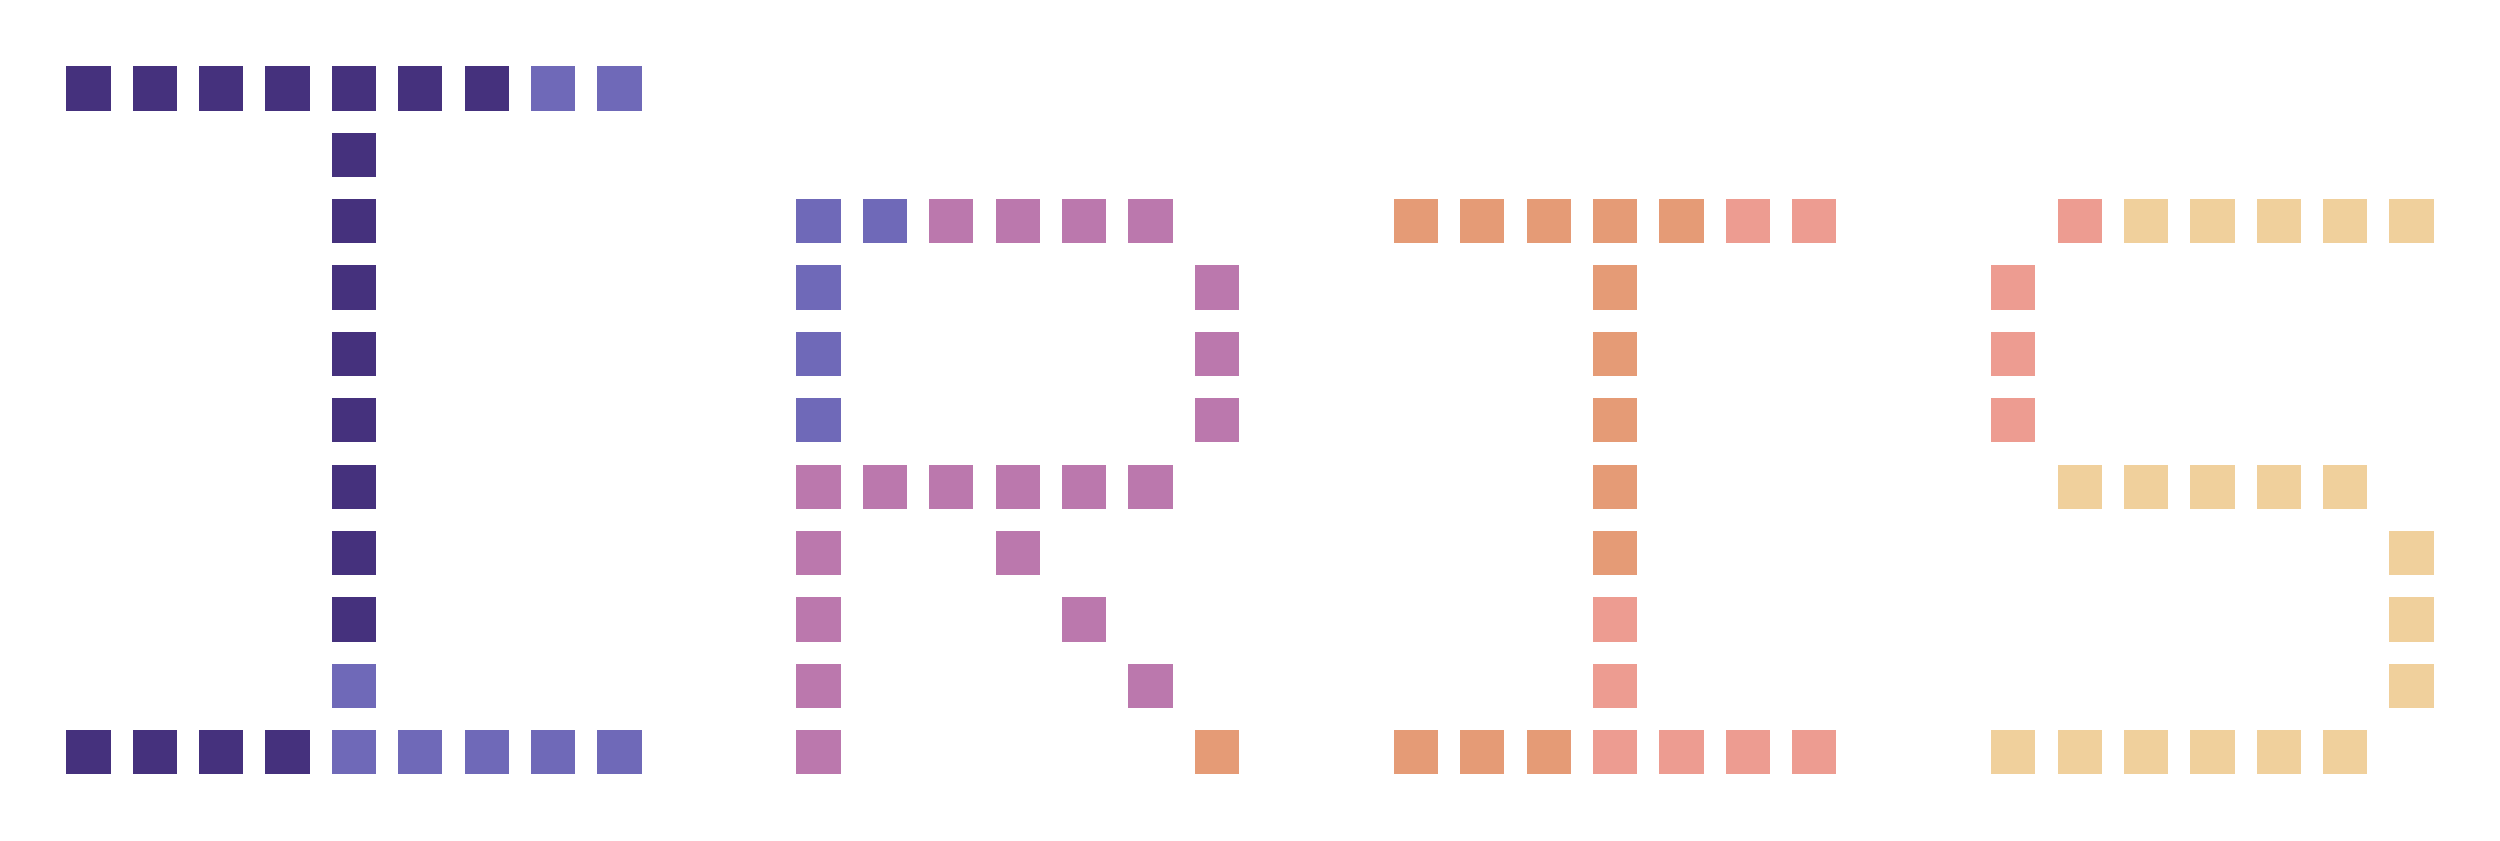
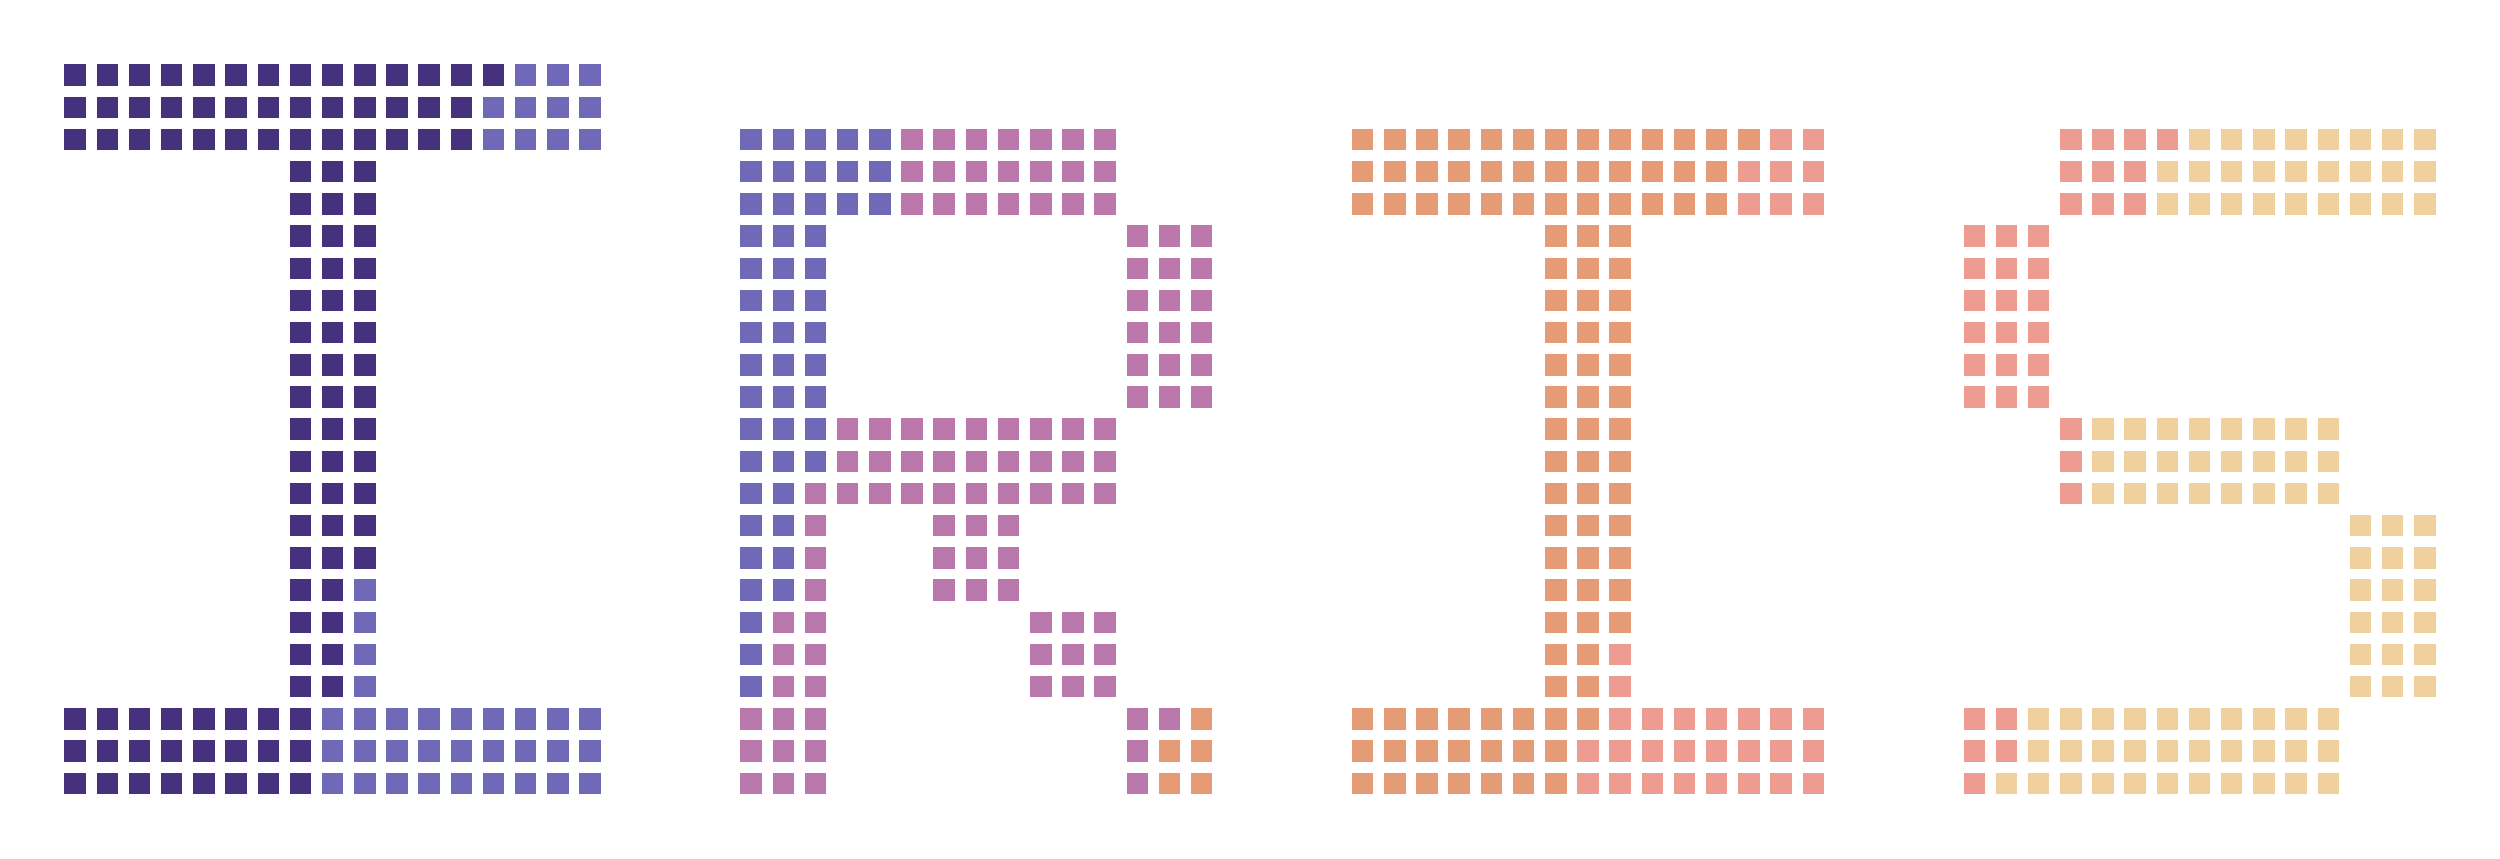
- <svg xmlns="http://www.w3.org/2000/svg" width="339" height="114" viewBox="-9 -9 339 114" role="img" aria-label="IRIS 彩色像素字标" shape-rendering="crispEdges">
-   <rect x="0" y="0" width="6" height="6" fill="#45317D" />
-   <rect x="9" y="0" width="6" height="6" fill="#45317D" />
-   <rect x="18" y="0" width="6" height="6" fill="#45317D" />
-   <rect x="27" y="0" width="6" height="6" fill="#45317D" />
-   <rect x="36" y="0" width="6" height="6" fill="#45317D" />
-   <rect x="45" y="0" width="6" height="6" fill="#45317D" />
-   <rect x="54" y="0" width="6" height="6" fill="#45317D" />
-   <rect x="63" y="0" width="6" height="6" fill="#6F69B8" />
-   <rect x="72" y="0" width="6" height="6" fill="#6F69B8" />
-   <rect x="36" y="9" width="6" height="6" fill="#45317D" />
-   <rect x="36" y="18" width="6" height="6" fill="#45317D" />
-   <rect x="36" y="27" width="6" height="6" fill="#45317D" />
-   <rect x="36" y="36" width="6" height="6" fill="#45317D" />
-   <rect x="36" y="45" width="6" height="6" fill="#45317D" />
-   <rect x="36" y="54" width="6" height="6" fill="#45317D" />
-   <rect x="36" y="63" width="6" height="6" fill="#45317D" />
-   <rect x="36" y="72" width="6" height="6" fill="#45317D" />
-   <rect x="36" y="81" width="6" height="6" fill="#6F69B8" />
-   <rect x="0" y="90" width="6" height="6" fill="#45317D" />
-   <rect x="9" y="90" width="6" height="6" fill="#45317D" />
-   <rect x="18" y="90" width="6" height="6" fill="#45317D" />
-   <rect x="27" y="90" width="6" height="6" fill="#45317D" />
-   <rect x="36" y="90" width="6" height="6" fill="#6F69B8" />
-   <rect x="45" y="90" width="6" height="6" fill="#6F69B8" />
-   <rect x="54" y="90" width="6" height="6" fill="#6F69B8" />
-   <rect x="63" y="90" width="6" height="6" fill="#6F69B8" />
-   <rect x="72" y="90" width="6" height="6" fill="#6F69B8" />
-   <rect x="99" y="18" width="6" height="6" fill="#6F69B8" />
-   <rect x="108" y="18" width="6" height="6" fill="#6F69B8" />
-   <rect x="117" y="18" width="6" height="6" fill="#BB78AD" />
-   <rect x="126" y="18" width="6" height="6" fill="#BB78AD" />
-   <rect x="135" y="18" width="6" height="6" fill="#BB78AD" />
-   <rect x="144" y="18" width="6" height="6" fill="#BB78AD" />
-   <rect x="99" y="27" width="6" height="6" fill="#6F69B8" />
-   <rect x="153" y="27" width="6" height="6" fill="#BB78AD" />
-   <rect x="99" y="36" width="6" height="6" fill="#6F69B8" />
-   <rect x="153" y="36" width="6" height="6" fill="#BB78AD" />
-   <rect x="99" y="45" width="6" height="6" fill="#6F69B8" />
-   <rect x="153" y="45" width="6" height="6" fill="#BB78AD" />
-   <rect x="99" y="54" width="6" height="6" fill="#BB78AD" />
-   <rect x="108" y="54" width="6" height="6" fill="#BB78AD" />
-   <rect x="117" y="54" width="6" height="6" fill="#BB78AD" />
-   <rect x="126" y="54" width="6" height="6" fill="#BB78AD" />
-   <rect x="135" y="54" width="6" height="6" fill="#BB78AD" />
-   <rect x="144" y="54" width="6" height="6" fill="#BB78AD" />
-   <rect x="99" y="63" width="6" height="6" fill="#BB78AD" />
-   <rect x="126" y="63" width="6" height="6" fill="#BB78AD" />
-   <rect x="99" y="72" width="6" height="6" fill="#BB78AD" />
-   <rect x="135" y="72" width="6" height="6" fill="#BB78AD" />
-   <rect x="99" y="81" width="6" height="6" fill="#BB78AD" />
-   <rect x="144" y="81" width="6" height="6" fill="#BB78AD" />
-   <rect x="99" y="90" width="6" height="6" fill="#BB78AD" />
-   <rect x="153" y="90" width="6" height="6" fill="#E59B76" />
-   <rect x="180" y="18" width="6" height="6" fill="#E59B76" />
-   <rect x="189" y="18" width="6" height="6" fill="#E59B76" />
-   <rect x="198" y="18" width="6" height="6" fill="#E59B76" />
-   <rect x="207" y="18" width="6" height="6" fill="#E59B76" />
-   <rect x="216" y="18" width="6" height="6" fill="#E59B76" />
-   <rect x="225" y="18" width="6" height="6" fill="#ED9C91" />
-   <rect x="234" y="18" width="6" height="6" fill="#ED9C91" />
-   <rect x="207" y="27" width="6" height="6" fill="#E59B76" />
-   <rect x="207" y="36" width="6" height="6" fill="#E59B76" />
-   <rect x="207" y="45" width="6" height="6" fill="#E59B76" />
-   <rect x="207" y="54" width="6" height="6" fill="#E59B76" />
-   <rect x="207" y="63" width="6" height="6" fill="#E59B76" />
-   <rect x="207" y="72" width="6" height="6" fill="#ED9C91" />
-   <rect x="207" y="81" width="6" height="6" fill="#ED9C91" />
-   <rect x="180" y="90" width="6" height="6" fill="#E59B76" />
-   <rect x="189" y="90" width="6" height="6" fill="#E59B76" />
-   <rect x="198" y="90" width="6" height="6" fill="#E59B76" />
-   <rect x="207" y="90" width="6" height="6" fill="#ED9C91" />
-   <rect x="216" y="90" width="6" height="6" fill="#ED9C91" />
-   <rect x="225" y="90" width="6" height="6" fill="#ED9C91" />
-   <rect x="234" y="90" width="6" height="6" fill="#ED9C91" />
-   <rect x="270" y="18" width="6" height="6" fill="#ED9C91" />
-   <rect x="279" y="18" width="6" height="6" fill="#F0D09C" />
-   <rect x="288" y="18" width="6" height="6" fill="#F0D09C" />
-   <rect x="297" y="18" width="6" height="6" fill="#F0D09C" />
-   <rect x="306" y="18" width="6" height="6" fill="#F0D09C" />
-   <rect x="315" y="18" width="6" height="6" fill="#F0D09C" />
-   <rect x="261" y="27" width="6" height="6" fill="#ED9C91" />
-   <rect x="261" y="36" width="6" height="6" fill="#ED9C91" />
-   <rect x="261" y="45" width="6" height="6" fill="#ED9C91" />
-   <rect x="270" y="54" width="6" height="6" fill="#F0D09C" />
-   <rect x="279" y="54" width="6" height="6" fill="#F0D09C" />
-   <rect x="288" y="54" width="6" height="6" fill="#F0D09C" />
-   <rect x="297" y="54" width="6" height="6" fill="#F0D09C" />
-   <rect x="306" y="54" width="6" height="6" fill="#F0D09C" />
-   <rect x="315" y="63" width="6" height="6" fill="#F0D09C" />
-   <rect x="315" y="72" width="6" height="6" fill="#F0D09C" />
-   <rect x="315" y="81" width="6" height="6" fill="#F0D09C" />
-   <rect x="261" y="90" width="6" height="6" fill="#F0D09C" />
-   <rect x="270" y="90" width="6" height="6" fill="#F0D09C" />
-   <rect x="279" y="90" width="6" height="6" fill="#F0D09C" />
-   <rect x="288" y="90" width="6" height="6" fill="#F0D09C" />
-   <rect x="297" y="90" width="6" height="6" fill="#F0D09C" />
-   <rect x="306" y="90" width="6" height="6" fill="#F0D09C" />
+ <svg xmlns="http://www.w3.org/2000/svg" width="466" height="160" viewBox="-12 -12 466 160" role="img" aria-label="IRIS 彩色像素字标" shape-rendering="crispEdges">
+   <rect x="0" y="0" width="4" height="4" fill="#45317D" />
+   <rect x="6" y="0" width="4" height="4" fill="#45317D" />
+   <rect x="12" y="0" width="4" height="4" fill="#45317D" />
+   <rect x="18" y="0" width="4" height="4" fill="#45317D" />
+   <rect x="24" y="0" width="4" height="4" fill="#45317D" />
+   <rect x="30" y="0" width="4" height="4" fill="#45317D" />
+   <rect x="36" y="0" width="4" height="4" fill="#45317D" />
+   <rect x="42" y="0" width="4" height="4" fill="#45317D" />
+   <rect x="48" y="0" width="4" height="4" fill="#45317D" />
+   <rect x="54" y="0" width="4" height="4" fill="#45317D" />
+   <rect x="60" y="0" width="4" height="4" fill="#45317D" />
+   <rect x="66" y="0" width="4" height="4" fill="#45317D" />
+   <rect x="72" y="0" width="4" height="4" fill="#45317D" />
+   <rect x="78" y="0" width="4" height="4" fill="#45317D" />
+   <rect x="84" y="0" width="4" height="4" fill="#6F69B8" />
+   <rect x="90" y="0" width="4" height="4" fill="#6F69B8" />
+   <rect x="96" y="0" width="4" height="4" fill="#6F69B8" />
+   <rect x="0" y="6" width="4" height="4" fill="#45317D" />
+   <rect x="6" y="6" width="4" height="4" fill="#45317D" />
+   <rect x="12" y="6" width="4" height="4" fill="#45317D" />
+   <rect x="18" y="6" width="4" height="4" fill="#45317D" />
+   <rect x="24" y="6" width="4" height="4" fill="#45317D" />
+   <rect x="30" y="6" width="4" height="4" fill="#45317D" />
+   <rect x="36" y="6" width="4" height="4" fill="#45317D" />
+   <rect x="42" y="6" width="4" height="4" fill="#45317D" />
+   <rect x="48" y="6" width="4" height="4" fill="#45317D" />
+   <rect x="54" y="6" width="4" height="4" fill="#45317D" />
+   <rect x="60" y="6" width="4" height="4" fill="#45317D" />
+   <rect x="66" y="6" width="4" height="4" fill="#45317D" />
+   <rect x="72" y="6" width="4" height="4" fill="#45317D" />
+   <rect x="78" y="6" width="4" height="4" fill="#6F69B8" />
+   <rect x="84" y="6" width="4" height="4" fill="#6F69B8" />
+   <rect x="90" y="6" width="4" height="4" fill="#6F69B8" />
+   <rect x="96" y="6" width="4" height="4" fill="#6F69B8" />
+   <rect x="0" y="12" width="4" height="4" fill="#45317D" />
+   <rect x="6" y="12" width="4" height="4" fill="#45317D" />
+   <rect x="12" y="12" width="4" height="4" fill="#45317D" />
+   <rect x="18" y="12" width="4" height="4" fill="#45317D" />
+   <rect x="24" y="12" width="4" height="4" fill="#45317D" />
+   <rect x="30" y="12" width="4" height="4" fill="#45317D" />
+   <rect x="36" y="12" width="4" height="4" fill="#45317D" />
+   <rect x="42" y="12" width="4" height="4" fill="#45317D" />
+   <rect x="48" y="12" width="4" height="4" fill="#45317D" />
+   <rect x="54" y="12" width="4" height="4" fill="#45317D" />
+   <rect x="60" y="12" width="4" height="4" fill="#45317D" />
+   <rect x="66" y="12" width="4" height="4" fill="#45317D" />
+   <rect x="72" y="12" width="4" height="4" fill="#45317D" />
+   <rect x="78" y="12" width="4" height="4" fill="#6F69B8" />
+   <rect x="84" y="12" width="4" height="4" fill="#6F69B8" />
+   <rect x="90" y="12" width="4" height="4" fill="#6F69B8" />
+   <rect x="96" y="12" width="4" height="4" fill="#6F69B8" />
+   <rect x="42" y="18" width="4" height="4" fill="#45317D" />
+   <rect x="48" y="18" width="4" height="4" fill="#45317D" />
+   <rect x="54" y="18" width="4" height="4" fill="#45317D" />
+   <rect x="42" y="24" width="4" height="4" fill="#45317D" />
+   <rect x="48" y="24" width="4" height="4" fill="#45317D" />
+   <rect x="54" y="24" width="4" height="4" fill="#45317D" />
+   <rect x="42" y="30" width="4" height="4" fill="#45317D" />
+   <rect x="48" y="30" width="4" height="4" fill="#45317D" />
+   <rect x="54" y="30" width="4" height="4" fill="#45317D" />
+   <rect x="42" y="36" width="4" height="4" fill="#45317D" />
+   <rect x="48" y="36" width="4" height="4" fill="#45317D" />
+   <rect x="54" y="36" width="4" height="4" fill="#45317D" />
+   <rect x="42" y="42" width="4" height="4" fill="#45317D" />
+   <rect x="48" y="42" width="4" height="4" fill="#45317D" />
+   <rect x="54" y="42" width="4" height="4" fill="#45317D" />
+   <rect x="42" y="48" width="4" height="4" fill="#45317D" />
+   <rect x="48" y="48" width="4" height="4" fill="#45317D" />
+   <rect x="54" y="48" width="4" height="4" fill="#45317D" />
+   <rect x="42" y="54" width="4" height="4" fill="#45317D" />
+   <rect x="48" y="54" width="4" height="4" fill="#45317D" />
+   <rect x="54" y="54" width="4" height="4" fill="#45317D" />
+   <rect x="42" y="60" width="4" height="4" fill="#45317D" />
+   <rect x="48" y="60" width="4" height="4" fill="#45317D" />
+   <rect x="54" y="60" width="4" height="4" fill="#45317D" />
+   <rect x="42" y="66" width="4" height="4" fill="#45317D" />
+   <rect x="48" y="66" width="4" height="4" fill="#45317D" />
+   <rect x="54" y="66" width="4" height="4" fill="#45317D" />
+   <rect x="42" y="72" width="4" height="4" fill="#45317D" />
+   <rect x="48" y="72" width="4" height="4" fill="#45317D" />
+   <rect x="54" y="72" width="4" height="4" fill="#45317D" />
+   <rect x="42" y="78" width="4" height="4" fill="#45317D" />
+   <rect x="48" y="78" width="4" height="4" fill="#45317D" />
+   <rect x="54" y="78" width="4" height="4" fill="#45317D" />
+   <rect x="42" y="84" width="4" height="4" fill="#45317D" />
+   <rect x="48" y="84" width="4" height="4" fill="#45317D" />
+   <rect x="54" y="84" width="4" height="4" fill="#45317D" />
+   <rect x="42" y="90" width="4" height="4" fill="#45317D" />
+   <rect x="48" y="90" width="4" height="4" fill="#45317D" />
+   <rect x="54" y="90" width="4" height="4" fill="#45317D" />
+   <rect x="42" y="96" width="4" height="4" fill="#45317D" />
+   <rect x="48" y="96" width="4" height="4" fill="#45317D" />
+   <rect x="54" y="96" width="4" height="4" fill="#6F69B8" />
+   <rect x="42" y="102" width="4" height="4" fill="#45317D" />
+   <rect x="48" y="102" width="4" height="4" fill="#45317D" />
+   <rect x="54" y="102" width="4" height="4" fill="#6F69B8" />
+   <rect x="42" y="108" width="4" height="4" fill="#45317D" />
+   <rect x="48" y="108" width="4" height="4" fill="#45317D" />
+   <rect x="54" y="108" width="4" height="4" fill="#6F69B8" />
+   <rect x="42" y="114" width="4" height="4" fill="#45317D" />
+   <rect x="48" y="114" width="4" height="4" fill="#45317D" />
+   <rect x="54" y="114" width="4" height="4" fill="#6F69B8" />
+   <rect x="0" y="120" width="4" height="4" fill="#45317D" />
+   <rect x="6" y="120" width="4" height="4" fill="#45317D" />
+   <rect x="12" y="120" width="4" height="4" fill="#45317D" />
+   <rect x="18" y="120" width="4" height="4" fill="#45317D" />
+   <rect x="24" y="120" width="4" height="4" fill="#45317D" />
+   <rect x="30" y="120" width="4" height="4" fill="#45317D" />
+   <rect x="36" y="120" width="4" height="4" fill="#45317D" />
+   <rect x="42" y="120" width="4" height="4" fill="#45317D" />
+   <rect x="48" y="120" width="4" height="4" fill="#6F69B8" />
+   <rect x="54" y="120" width="4" height="4" fill="#6F69B8" />
+   <rect x="60" y="120" width="4" height="4" fill="#6F69B8" />
+   <rect x="66" y="120" width="4" height="4" fill="#6F69B8" />
+   <rect x="72" y="120" width="4" height="4" fill="#6F69B8" />
+   <rect x="78" y="120" width="4" height="4" fill="#6F69B8" />
+   <rect x="84" y="120" width="4" height="4" fill="#6F69B8" />
+   <rect x="90" y="120" width="4" height="4" fill="#6F69B8" />
+   <rect x="96" y="120" width="4" height="4" fill="#6F69B8" />
+   <rect x="0" y="126" width="4" height="4" fill="#45317D" />
+   <rect x="6" y="126" width="4" height="4" fill="#45317D" />
+   <rect x="12" y="126" width="4" height="4" fill="#45317D" />
+   <rect x="18" y="126" width="4" height="4" fill="#45317D" />
+   <rect x="24" y="126" width="4" height="4" fill="#45317D" />
+   <rect x="30" y="126" width="4" height="4" fill="#45317D" />
+   <rect x="36" y="126" width="4" height="4" fill="#45317D" />
+   <rect x="42" y="126" width="4" height="4" fill="#45317D" />
+   <rect x="48" y="126" width="4" height="4" fill="#6F69B8" />
+   <rect x="54" y="126" width="4" height="4" fill="#6F69B8" />
+   <rect x="60" y="126" width="4" height="4" fill="#6F69B8" />
+   <rect x="66" y="126" width="4" height="4" fill="#6F69B8" />
+   <rect x="72" y="126" width="4" height="4" fill="#6F69B8" />
+   <rect x="78" y="126" width="4" height="4" fill="#6F69B8" />
+   <rect x="84" y="126" width="4" height="4" fill="#6F69B8" />
+   <rect x="90" y="126" width="4" height="4" fill="#6F69B8" />
+   <rect x="96" y="126" width="4" height="4" fill="#6F69B8" />
+   <rect x="0" y="132" width="4" height="4" fill="#45317D" />
+   <rect x="6" y="132" width="4" height="4" fill="#45317D" />
+   <rect x="12" y="132" width="4" height="4" fill="#45317D" />
+   <rect x="18" y="132" width="4" height="4" fill="#45317D" />
+   <rect x="24" y="132" width="4" height="4" fill="#45317D" />
+   <rect x="30" y="132" width="4" height="4" fill="#45317D" />
+   <rect x="36" y="132" width="4" height="4" fill="#45317D" />
+   <rect x="42" y="132" width="4" height="4" fill="#45317D" />
+   <rect x="48" y="132" width="4" height="4" fill="#6F69B8" />
+   <rect x="54" y="132" width="4" height="4" fill="#6F69B8" />
+   <rect x="60" y="132" width="4" height="4" fill="#6F69B8" />
+   <rect x="66" y="132" width="4" height="4" fill="#6F69B8" />
+   <rect x="72" y="132" width="4" height="4" fill="#6F69B8" />
+   <rect x="78" y="132" width="4" height="4" fill="#6F69B8" />
+   <rect x="84" y="132" width="4" height="4" fill="#6F69B8" />
+   <rect x="90" y="132" width="4" height="4" fill="#6F69B8" />
+   <rect x="96" y="132" width="4" height="4" fill="#6F69B8" />
+   <rect x="126" y="12" width="4" height="4" fill="#6F69B8" />
+   <rect x="132" y="12" width="4" height="4" fill="#6F69B8" />
+   <rect x="138" y="12" width="4" height="4" fill="#6F69B8" />
+   <rect x="144" y="12" width="4" height="4" fill="#6F69B8" />
+   <rect x="150" y="12" width="4" height="4" fill="#6F69B8" />
+   <rect x="156" y="12" width="4" height="4" fill="#BB78AD" />
+   <rect x="162" y="12" width="4" height="4" fill="#BB78AD" />
+   <rect x="168" y="12" width="4" height="4" fill="#BB78AD" />
+   <rect x="174" y="12" width="4" height="4" fill="#BB78AD" />
+   <rect x="180" y="12" width="4" height="4" fill="#BB78AD" />
+   <rect x="186" y="12" width="4" height="4" fill="#BB78AD" />
+   <rect x="192" y="12" width="4" height="4" fill="#BB78AD" />
+   <rect x="126" y="18" width="4" height="4" fill="#6F69B8" />
+   <rect x="132" y="18" width="4" height="4" fill="#6F69B8" />
+   <rect x="138" y="18" width="4" height="4" fill="#6F69B8" />
+   <rect x="144" y="18" width="4" height="4" fill="#6F69B8" />
+   <rect x="150" y="18" width="4" height="4" fill="#6F69B8" />
+   <rect x="156" y="18" width="4" height="4" fill="#BB78AD" />
+   <rect x="162" y="18" width="4" height="4" fill="#BB78AD" />
+   <rect x="168" y="18" width="4" height="4" fill="#BB78AD" />
+   <rect x="174" y="18" width="4" height="4" fill="#BB78AD" />
+   <rect x="180" y="18" width="4" height="4" fill="#BB78AD" />
+   <rect x="186" y="18" width="4" height="4" fill="#BB78AD" />
+   <rect x="192" y="18" width="4" height="4" fill="#BB78AD" />
+   <rect x="126" y="24" width="4" height="4" fill="#6F69B8" />
+   <rect x="132" y="24" width="4" height="4" fill="#6F69B8" />
+   <rect x="138" y="24" width="4" height="4" fill="#6F69B8" />
+   <rect x="144" y="24" width="4" height="4" fill="#6F69B8" />
+   <rect x="150" y="24" width="4" height="4" fill="#6F69B8" />
+   <rect x="156" y="24" width="4" height="4" fill="#BB78AD" />
+   <rect x="162" y="24" width="4" height="4" fill="#BB78AD" />
+   <rect x="168" y="24" width="4" height="4" fill="#BB78AD" />
+   <rect x="174" y="24" width="4" height="4" fill="#BB78AD" />
+   <rect x="180" y="24" width="4" height="4" fill="#BB78AD" />
+   <rect x="186" y="24" width="4" height="4" fill="#BB78AD" />
+   <rect x="192" y="24" width="4" height="4" fill="#BB78AD" />
+   <rect x="126" y="30" width="4" height="4" fill="#6F69B8" />
+   <rect x="132" y="30" width="4" height="4" fill="#6F69B8" />
+   <rect x="138" y="30" width="4" height="4" fill="#6F69B8" />
+   <rect x="198" y="30" width="4" height="4" fill="#BB78AD" />
+   <rect x="204" y="30" width="4" height="4" fill="#BB78AD" />
+   <rect x="210" y="30" width="4" height="4" fill="#BB78AD" />
+   <rect x="126" y="36" width="4" height="4" fill="#6F69B8" />
+   <rect x="132" y="36" width="4" height="4" fill="#6F69B8" />
+   <rect x="138" y="36" width="4" height="4" fill="#6F69B8" />
+   <rect x="198" y="36" width="4" height="4" fill="#BB78AD" />
+   <rect x="204" y="36" width="4" height="4" fill="#BB78AD" />
+   <rect x="210" y="36" width="4" height="4" fill="#BB78AD" />
+   <rect x="126" y="42" width="4" height="4" fill="#6F69B8" />
+   <rect x="132" y="42" width="4" height="4" fill="#6F69B8" />
+   <rect x="138" y="42" width="4" height="4" fill="#6F69B8" />
+   <rect x="198" y="42" width="4" height="4" fill="#BB78AD" />
+   <rect x="204" y="42" width="4" height="4" fill="#BB78AD" />
+   <rect x="210" y="42" width="4" height="4" fill="#BB78AD" />
+   <rect x="126" y="48" width="4" height="4" fill="#6F69B8" />
+   <rect x="132" y="48" width="4" height="4" fill="#6F69B8" />
+   <rect x="138" y="48" width="4" height="4" fill="#6F69B8" />
+   <rect x="198" y="48" width="4" height="4" fill="#BB78AD" />
+   <rect x="204" y="48" width="4" height="4" fill="#BB78AD" />
+   <rect x="210" y="48" width="4" height="4" fill="#BB78AD" />
+   <rect x="126" y="54" width="4" height="4" fill="#6F69B8" />
+   <rect x="132" y="54" width="4" height="4" fill="#6F69B8" />
+   <rect x="138" y="54" width="4" height="4" fill="#6F69B8" />
+   <rect x="198" y="54" width="4" height="4" fill="#BB78AD" />
+   <rect x="204" y="54" width="4" height="4" fill="#BB78AD" />
+   <rect x="210" y="54" width="4" height="4" fill="#BB78AD" />
+   <rect x="126" y="60" width="4" height="4" fill="#6F69B8" />
+   <rect x="132" y="60" width="4" height="4" fill="#6F69B8" />
+   <rect x="138" y="60" width="4" height="4" fill="#6F69B8" />
+   <rect x="198" y="60" width="4" height="4" fill="#BB78AD" />
+   <rect x="204" y="60" width="4" height="4" fill="#BB78AD" />
+   <rect x="210" y="60" width="4" height="4" fill="#BB78AD" />
+   <rect x="126" y="66" width="4" height="4" fill="#6F69B8" />
+   <rect x="132" y="66" width="4" height="4" fill="#6F69B8" />
+   <rect x="138" y="66" width="4" height="4" fill="#6F69B8" />
+   <rect x="144" y="66" width="4" height="4" fill="#BB78AD" />
+   <rect x="150" y="66" width="4" height="4" fill="#BB78AD" />
+   <rect x="156" y="66" width="4" height="4" fill="#BB78AD" />
+   <rect x="162" y="66" width="4" height="4" fill="#BB78AD" />
+   <rect x="168" y="66" width="4" height="4" fill="#BB78AD" />
+   <rect x="174" y="66" width="4" height="4" fill="#BB78AD" />
+   <rect x="180" y="66" width="4" height="4" fill="#BB78AD" />
+   <rect x="186" y="66" width="4" height="4" fill="#BB78AD" />
+   <rect x="192" y="66" width="4" height="4" fill="#BB78AD" />
+   <rect x="126" y="72" width="4" height="4" fill="#6F69B8" />
+   <rect x="132" y="72" width="4" height="4" fill="#6F69B8" />
+   <rect x="138" y="72" width="4" height="4" fill="#6F69B8" />
+   <rect x="144" y="72" width="4" height="4" fill="#BB78AD" />
+   <rect x="150" y="72" width="4" height="4" fill="#BB78AD" />
+   <rect x="156" y="72" width="4" height="4" fill="#BB78AD" />
+   <rect x="162" y="72" width="4" height="4" fill="#BB78AD" />
+   <rect x="168" y="72" width="4" height="4" fill="#BB78AD" />
+   <rect x="174" y="72" width="4" height="4" fill="#BB78AD" />
+   <rect x="180" y="72" width="4" height="4" fill="#BB78AD" />
+   <rect x="186" y="72" width="4" height="4" fill="#BB78AD" />
+   <rect x="192" y="72" width="4" height="4" fill="#BB78AD" />
+   <rect x="126" y="78" width="4" height="4" fill="#6F69B8" />
+   <rect x="132" y="78" width="4" height="4" fill="#6F69B8" />
+   <rect x="138" y="78" width="4" height="4" fill="#BB78AD" />
+   <rect x="144" y="78" width="4" height="4" fill="#BB78AD" />
+   <rect x="150" y="78" width="4" height="4" fill="#BB78AD" />
+   <rect x="156" y="78" width="4" height="4" fill="#BB78AD" />
+   <rect x="162" y="78" width="4" height="4" fill="#BB78AD" />
+   <rect x="168" y="78" width="4" height="4" fill="#BB78AD" />
+   <rect x="174" y="78" width="4" height="4" fill="#BB78AD" />
+   <rect x="180" y="78" width="4" height="4" fill="#BB78AD" />
+   <rect x="186" y="78" width="4" height="4" fill="#BB78AD" />
+   <rect x="192" y="78" width="4" height="4" fill="#BB78AD" />
+   <rect x="126" y="84" width="4" height="4" fill="#6F69B8" />
+   <rect x="132" y="84" width="4" height="4" fill="#6F69B8" />
+   <rect x="138" y="84" width="4" height="4" fill="#BB78AD" />
+   <rect x="162" y="84" width="4" height="4" fill="#BB78AD" />
+   <rect x="168" y="84" width="4" height="4" fill="#BB78AD" />
+   <rect x="174" y="84" width="4" height="4" fill="#BB78AD" />
+   <rect x="126" y="90" width="4" height="4" fill="#6F69B8" />
+   <rect x="132" y="90" width="4" height="4" fill="#6F69B8" />
+   <rect x="138" y="90" width="4" height="4" fill="#BB78AD" />
+   <rect x="162" y="90" width="4" height="4" fill="#BB78AD" />
+   <rect x="168" y="90" width="4" height="4" fill="#BB78AD" />
+   <rect x="174" y="90" width="4" height="4" fill="#BB78AD" />
+   <rect x="126" y="96" width="4" height="4" fill="#6F69B8" />
+   <rect x="132" y="96" width="4" height="4" fill="#6F69B8" />
+   <rect x="138" y="96" width="4" height="4" fill="#BB78AD" />
+   <rect x="162" y="96" width="4" height="4" fill="#BB78AD" />
+   <rect x="168" y="96" width="4" height="4" fill="#BB78AD" />
+   <rect x="174" y="96" width="4" height="4" fill="#BB78AD" />
+   <rect x="126" y="102" width="4" height="4" fill="#6F69B8" />
+   <rect x="132" y="102" width="4" height="4" fill="#BB78AD" />
+   <rect x="138" y="102" width="4" height="4" fill="#BB78AD" />
+   <rect x="180" y="102" width="4" height="4" fill="#BB78AD" />
+   <rect x="186" y="102" width="4" height="4" fill="#BB78AD" />
+   <rect x="192" y="102" width="4" height="4" fill="#BB78AD" />
+   <rect x="126" y="108" width="4" height="4" fill="#6F69B8" />
+   <rect x="132" y="108" width="4" height="4" fill="#BB78AD" />
+   <rect x="138" y="108" width="4" height="4" fill="#BB78AD" />
+   <rect x="180" y="108" width="4" height="4" fill="#BB78AD" />
+   <rect x="186" y="108" width="4" height="4" fill="#BB78AD" />
+   <rect x="192" y="108" width="4" height="4" fill="#BB78AD" />
+   <rect x="126" y="114" width="4" height="4" fill="#6F69B8" />
+   <rect x="132" y="114" width="4" height="4" fill="#BB78AD" />
+   <rect x="138" y="114" width="4" height="4" fill="#BB78AD" />
+   <rect x="180" y="114" width="4" height="4" fill="#BB78AD" />
+   <rect x="186" y="114" width="4" height="4" fill="#BB78AD" />
+   <rect x="192" y="114" width="4" height="4" fill="#BB78AD" />
+   <rect x="126" y="120" width="4" height="4" fill="#BB78AD" />
+   <rect x="132" y="120" width="4" height="4" fill="#BB78AD" />
+   <rect x="138" y="120" width="4" height="4" fill="#BB78AD" />
+   <rect x="198" y="120" width="4" height="4" fill="#BB78AD" />
+   <rect x="204" y="120" width="4" height="4" fill="#BB78AD" />
+   <rect x="210" y="120" width="4" height="4" fill="#E59B76" />
+   <rect x="126" y="126" width="4" height="4" fill="#BB78AD" />
+   <rect x="132" y="126" width="4" height="4" fill="#BB78AD" />
+   <rect x="138" y="126" width="4" height="4" fill="#BB78AD" />
+   <rect x="198" y="126" width="4" height="4" fill="#BB78AD" />
+   <rect x="204" y="126" width="4" height="4" fill="#E59B76" />
+   <rect x="210" y="126" width="4" height="4" fill="#E59B76" />
+   <rect x="126" y="132" width="4" height="4" fill="#BB78AD" />
+   <rect x="132" y="132" width="4" height="4" fill="#BB78AD" />
+   <rect x="138" y="132" width="4" height="4" fill="#BB78AD" />
+   <rect x="198" y="132" width="4" height="4" fill="#BB78AD" />
+   <rect x="204" y="132" width="4" height="4" fill="#E59B76" />
+   <rect x="210" y="132" width="4" height="4" fill="#E59B76" />
+   <rect x="240" y="12" width="4" height="4" fill="#E59B76" />
+   <rect x="246" y="12" width="4" height="4" fill="#E59B76" />
+   <rect x="252" y="12" width="4" height="4" fill="#E59B76" />
+   <rect x="258" y="12" width="4" height="4" fill="#E59B76" />
+   <rect x="264" y="12" width="4" height="4" fill="#E59B76" />
+   <rect x="270" y="12" width="4" height="4" fill="#E59B76" />
+   <rect x="276" y="12" width="4" height="4" fill="#E59B76" />
+   <rect x="282" y="12" width="4" height="4" fill="#E59B76" />
+   <rect x="288" y="12" width="4" height="4" fill="#E59B76" />
+   <rect x="294" y="12" width="4" height="4" fill="#E59B76" />
+   <rect x="300" y="12" width="4" height="4" fill="#E59B76" />
+   <rect x="306" y="12" width="4" height="4" fill="#E59B76" />
+   <rect x="312" y="12" width="4" height="4" fill="#E59B76" />
+   <rect x="318" y="12" width="4" height="4" fill="#ED9C91" />
+   <rect x="324" y="12" width="4" height="4" fill="#ED9C91" />
+   <rect x="240" y="18" width="4" height="4" fill="#E59B76" />
+   <rect x="246" y="18" width="4" height="4" fill="#E59B76" />
+   <rect x="252" y="18" width="4" height="4" fill="#E59B76" />
+   <rect x="258" y="18" width="4" height="4" fill="#E59B76" />
+   <rect x="264" y="18" width="4" height="4" fill="#E59B76" />
+   <rect x="270" y="18" width="4" height="4" fill="#E59B76" />
+   <rect x="276" y="18" width="4" height="4" fill="#E59B76" />
+   <rect x="282" y="18" width="4" height="4" fill="#E59B76" />
+   <rect x="288" y="18" width="4" height="4" fill="#E59B76" />
+   <rect x="294" y="18" width="4" height="4" fill="#E59B76" />
+   <rect x="300" y="18" width="4" height="4" fill="#E59B76" />
+   <rect x="306" y="18" width="4" height="4" fill="#E59B76" />
+   <rect x="312" y="18" width="4" height="4" fill="#ED9C91" />
+   <rect x="318" y="18" width="4" height="4" fill="#ED9C91" />
+   <rect x="324" y="18" width="4" height="4" fill="#ED9C91" />
+   <rect x="240" y="24" width="4" height="4" fill="#E59B76" />
+   <rect x="246" y="24" width="4" height="4" fill="#E59B76" />
+   <rect x="252" y="24" width="4" height="4" fill="#E59B76" />
+   <rect x="258" y="24" width="4" height="4" fill="#E59B76" />
+   <rect x="264" y="24" width="4" height="4" fill="#E59B76" />
+   <rect x="270" y="24" width="4" height="4" fill="#E59B76" />
+   <rect x="276" y="24" width="4" height="4" fill="#E59B76" />
+   <rect x="282" y="24" width="4" height="4" fill="#E59B76" />
+   <rect x="288" y="24" width="4" height="4" fill="#E59B76" />
+   <rect x="294" y="24" width="4" height="4" fill="#E59B76" />
+   <rect x="300" y="24" width="4" height="4" fill="#E59B76" />
+   <rect x="306" y="24" width="4" height="4" fill="#E59B76" />
+   <rect x="312" y="24" width="4" height="4" fill="#ED9C91" />
+   <rect x="318" y="24" width="4" height="4" fill="#ED9C91" />
+   <rect x="324" y="24" width="4" height="4" fill="#ED9C91" />
+   <rect x="276" y="30" width="4" height="4" fill="#E59B76" />
+   <rect x="282" y="30" width="4" height="4" fill="#E59B76" />
+   <rect x="288" y="30" width="4" height="4" fill="#E59B76" />
+   <rect x="276" y="36" width="4" height="4" fill="#E59B76" />
+   <rect x="282" y="36" width="4" height="4" fill="#E59B76" />
+   <rect x="288" y="36" width="4" height="4" fill="#E59B76" />
+   <rect x="276" y="42" width="4" height="4" fill="#E59B76" />
+   <rect x="282" y="42" width="4" height="4" fill="#E59B76" />
+   <rect x="288" y="42" width="4" height="4" fill="#E59B76" />
+   <rect x="276" y="48" width="4" height="4" fill="#E59B76" />
+   <rect x="282" y="48" width="4" height="4" fill="#E59B76" />
+   <rect x="288" y="48" width="4" height="4" fill="#E59B76" />
+   <rect x="276" y="54" width="4" height="4" fill="#E59B76" />
+   <rect x="282" y="54" width="4" height="4" fill="#E59B76" />
+   <rect x="288" y="54" width="4" height="4" fill="#E59B76" />
+   <rect x="276" y="60" width="4" height="4" fill="#E59B76" />
+   <rect x="282" y="60" width="4" height="4" fill="#E59B76" />
+   <rect x="288" y="60" width="4" height="4" fill="#E59B76" />
+   <rect x="276" y="66" width="4" height="4" fill="#E59B76" />
+   <rect x="282" y="66" width="4" height="4" fill="#E59B76" />
+   <rect x="288" y="66" width="4" height="4" fill="#E59B76" />
+   <rect x="276" y="72" width="4" height="4" fill="#E59B76" />
+   <rect x="282" y="72" width="4" height="4" fill="#E59B76" />
+   <rect x="288" y="72" width="4" height="4" fill="#E59B76" />
+   <rect x="276" y="78" width="4" height="4" fill="#E59B76" />
+   <rect x="282" y="78" width="4" height="4" fill="#E59B76" />
+   <rect x="288" y="78" width="4" height="4" fill="#E59B76" />
+   <rect x="276" y="84" width="4" height="4" fill="#E59B76" />
+   <rect x="282" y="84" width="4" height="4" fill="#E59B76" />
+   <rect x="288" y="84" width="4" height="4" fill="#E59B76" />
+   <rect x="276" y="90" width="4" height="4" fill="#E59B76" />
+   <rect x="282" y="90" width="4" height="4" fill="#E59B76" />
+   <rect x="288" y="90" width="4" height="4" fill="#E59B76" />
+   <rect x="276" y="96" width="4" height="4" fill="#E59B76" />
+   <rect x="282" y="96" width="4" height="4" fill="#E59B76" />
+   <rect x="288" y="96" width="4" height="4" fill="#E59B76" />
+   <rect x="276" y="102" width="4" height="4" fill="#E59B76" />
+   <rect x="282" y="102" width="4" height="4" fill="#E59B76" />
+   <rect x="288" y="102" width="4" height="4" fill="#E59B76" />
+   <rect x="276" y="108" width="4" height="4" fill="#E59B76" />
+   <rect x="282" y="108" width="4" height="4" fill="#E59B76" />
+   <rect x="288" y="108" width="4" height="4" fill="#ED9C91" />
+   <rect x="276" y="114" width="4" height="4" fill="#E59B76" />
+   <rect x="282" y="114" width="4" height="4" fill="#E59B76" />
+   <rect x="288" y="114" width="4" height="4" fill="#ED9C91" />
+   <rect x="240" y="120" width="4" height="4" fill="#E59B76" />
+   <rect x="246" y="120" width="4" height="4" fill="#E59B76" />
+   <rect x="252" y="120" width="4" height="4" fill="#E59B76" />
+   <rect x="258" y="120" width="4" height="4" fill="#E59B76" />
+   <rect x="264" y="120" width="4" height="4" fill="#E59B76" />
+   <rect x="270" y="120" width="4" height="4" fill="#E59B76" />
+   <rect x="276" y="120" width="4" height="4" fill="#E59B76" />
+   <rect x="282" y="120" width="4" height="4" fill="#E59B76" />
+   <rect x="288" y="120" width="4" height="4" fill="#ED9C91" />
+   <rect x="294" y="120" width="4" height="4" fill="#ED9C91" />
+   <rect x="300" y="120" width="4" height="4" fill="#ED9C91" />
+   <rect x="306" y="120" width="4" height="4" fill="#ED9C91" />
+   <rect x="312" y="120" width="4" height="4" fill="#ED9C91" />
+   <rect x="318" y="120" width="4" height="4" fill="#ED9C91" />
+   <rect x="324" y="120" width="4" height="4" fill="#ED9C91" />
+   <rect x="240" y="126" width="4" height="4" fill="#E59B76" />
+   <rect x="246" y="126" width="4" height="4" fill="#E59B76" />
+   <rect x="252" y="126" width="4" height="4" fill="#E59B76" />
+   <rect x="258" y="126" width="4" height="4" fill="#E59B76" />
+   <rect x="264" y="126" width="4" height="4" fill="#E59B76" />
+   <rect x="270" y="126" width="4" height="4" fill="#E59B76" />
+   <rect x="276" y="126" width="4" height="4" fill="#E59B76" />
+   <rect x="282" y="126" width="4" height="4" fill="#ED9C91" />
+   <rect x="288" y="126" width="4" height="4" fill="#ED9C91" />
+   <rect x="294" y="126" width="4" height="4" fill="#ED9C91" />
+   <rect x="300" y="126" width="4" height="4" fill="#ED9C91" />
+   <rect x="306" y="126" width="4" height="4" fill="#ED9C91" />
+   <rect x="312" y="126" width="4" height="4" fill="#ED9C91" />
+   <rect x="318" y="126" width="4" height="4" fill="#ED9C91" />
+   <rect x="324" y="126" width="4" height="4" fill="#ED9C91" />
+   <rect x="240" y="132" width="4" height="4" fill="#E59B76" />
+   <rect x="246" y="132" width="4" height="4" fill="#E59B76" />
+   <rect x="252" y="132" width="4" height="4" fill="#E59B76" />
+   <rect x="258" y="132" width="4" height="4" fill="#E59B76" />
+   <rect x="264" y="132" width="4" height="4" fill="#E59B76" />
+   <rect x="270" y="132" width="4" height="4" fill="#E59B76" />
+   <rect x="276" y="132" width="4" height="4" fill="#E59B76" />
+   <rect x="282" y="132" width="4" height="4" fill="#ED9C91" />
+   <rect x="288" y="132" width="4" height="4" fill="#ED9C91" />
+   <rect x="294" y="132" width="4" height="4" fill="#ED9C91" />
+   <rect x="300" y="132" width="4" height="4" fill="#ED9C91" />
+   <rect x="306" y="132" width="4" height="4" fill="#ED9C91" />
+   <rect x="312" y="132" width="4" height="4" fill="#ED9C91" />
+   <rect x="318" y="132" width="4" height="4" fill="#ED9C91" />
+   <rect x="324" y="132" width="4" height="4" fill="#ED9C91" />
+   <rect x="372" y="12" width="4" height="4" fill="#ED9C91" />
+   <rect x="378" y="12" width="4" height="4" fill="#ED9C91" />
+   <rect x="384" y="12" width="4" height="4" fill="#ED9C91" />
+   <rect x="390" y="12" width="4" height="4" fill="#ED9C91" />
+   <rect x="396" y="12" width="4" height="4" fill="#F0D09C" />
+   <rect x="402" y="12" width="4" height="4" fill="#F0D09C" />
+   <rect x="408" y="12" width="4" height="4" fill="#F0D09C" />
+   <rect x="414" y="12" width="4" height="4" fill="#F0D09C" />
+   <rect x="420" y="12" width="4" height="4" fill="#F0D09C" />
+   <rect x="426" y="12" width="4" height="4" fill="#F0D09C" />
+   <rect x="432" y="12" width="4" height="4" fill="#F0D09C" />
+   <rect x="438" y="12" width="4" height="4" fill="#F0D09C" />
+   <rect x="372" y="18" width="4" height="4" fill="#ED9C91" />
+   <rect x="378" y="18" width="4" height="4" fill="#ED9C91" />
+   <rect x="384" y="18" width="4" height="4" fill="#ED9C91" />
+   <rect x="390" y="18" width="4" height="4" fill="#F0D09C" />
+   <rect x="396" y="18" width="4" height="4" fill="#F0D09C" />
+   <rect x="402" y="18" width="4" height="4" fill="#F0D09C" />
+   <rect x="408" y="18" width="4" height="4" fill="#F0D09C" />
+   <rect x="414" y="18" width="4" height="4" fill="#F0D09C" />
+   <rect x="420" y="18" width="4" height="4" fill="#F0D09C" />
+   <rect x="426" y="18" width="4" height="4" fill="#F0D09C" />
+   <rect x="432" y="18" width="4" height="4" fill="#F0D09C" />
+   <rect x="438" y="18" width="4" height="4" fill="#F0D09C" />
+   <rect x="372" y="24" width="4" height="4" fill="#ED9C91" />
+   <rect x="378" y="24" width="4" height="4" fill="#ED9C91" />
+   <rect x="384" y="24" width="4" height="4" fill="#ED9C91" />
+   <rect x="390" y="24" width="4" height="4" fill="#F0D09C" />
+   <rect x="396" y="24" width="4" height="4" fill="#F0D09C" />
+   <rect x="402" y="24" width="4" height="4" fill="#F0D09C" />
+   <rect x="408" y="24" width="4" height="4" fill="#F0D09C" />
+   <rect x="414" y="24" width="4" height="4" fill="#F0D09C" />
+   <rect x="420" y="24" width="4" height="4" fill="#F0D09C" />
+   <rect x="426" y="24" width="4" height="4" fill="#F0D09C" />
+   <rect x="432" y="24" width="4" height="4" fill="#F0D09C" />
+   <rect x="438" y="24" width="4" height="4" fill="#F0D09C" />
+   <rect x="354" y="30" width="4" height="4" fill="#ED9C91" />
+   <rect x="360" y="30" width="4" height="4" fill="#ED9C91" />
+   <rect x="366" y="30" width="4" height="4" fill="#ED9C91" />
+   <rect x="354" y="36" width="4" height="4" fill="#ED9C91" />
+   <rect x="360" y="36" width="4" height="4" fill="#ED9C91" />
+   <rect x="366" y="36" width="4" height="4" fill="#ED9C91" />
+   <rect x="354" y="42" width="4" height="4" fill="#ED9C91" />
+   <rect x="360" y="42" width="4" height="4" fill="#ED9C91" />
+   <rect x="366" y="42" width="4" height="4" fill="#ED9C91" />
+   <rect x="354" y="48" width="4" height="4" fill="#ED9C91" />
+   <rect x="360" y="48" width="4" height="4" fill="#ED9C91" />
+   <rect x="366" y="48" width="4" height="4" fill="#ED9C91" />
+   <rect x="354" y="54" width="4" height="4" fill="#ED9C91" />
+   <rect x="360" y="54" width="4" height="4" fill="#ED9C91" />
+   <rect x="366" y="54" width="4" height="4" fill="#ED9C91" />
+   <rect x="354" y="60" width="4" height="4" fill="#ED9C91" />
+   <rect x="360" y="60" width="4" height="4" fill="#ED9C91" />
+   <rect x="366" y="60" width="4" height="4" fill="#ED9C91" />
+   <rect x="372" y="66" width="4" height="4" fill="#ED9C91" />
+   <rect x="378" y="66" width="4" height="4" fill="#F0D09C" />
+   <rect x="384" y="66" width="4" height="4" fill="#F0D09C" />
+   <rect x="390" y="66" width="4" height="4" fill="#F0D09C" />
+   <rect x="396" y="66" width="4" height="4" fill="#F0D09C" />
+   <rect x="402" y="66" width="4" height="4" fill="#F0D09C" />
+   <rect x="408" y="66" width="4" height="4" fill="#F0D09C" />
+   <rect x="414" y="66" width="4" height="4" fill="#F0D09C" />
+   <rect x="420" y="66" width="4" height="4" fill="#F0D09C" />
+   <rect x="372" y="72" width="4" height="4" fill="#ED9C91" />
+   <rect x="378" y="72" width="4" height="4" fill="#F0D09C" />
+   <rect x="384" y="72" width="4" height="4" fill="#F0D09C" />
+   <rect x="390" y="72" width="4" height="4" fill="#F0D09C" />
+   <rect x="396" y="72" width="4" height="4" fill="#F0D09C" />
+   <rect x="402" y="72" width="4" height="4" fill="#F0D09C" />
+   <rect x="408" y="72" width="4" height="4" fill="#F0D09C" />
+   <rect x="414" y="72" width="4" height="4" fill="#F0D09C" />
+   <rect x="420" y="72" width="4" height="4" fill="#F0D09C" />
+   <rect x="372" y="78" width="4" height="4" fill="#ED9C91" />
+   <rect x="378" y="78" width="4" height="4" fill="#F0D09C" />
+   <rect x="384" y="78" width="4" height="4" fill="#F0D09C" />
+   <rect x="390" y="78" width="4" height="4" fill="#F0D09C" />
+   <rect x="396" y="78" width="4" height="4" fill="#F0D09C" />
+   <rect x="402" y="78" width="4" height="4" fill="#F0D09C" />
+   <rect x="408" y="78" width="4" height="4" fill="#F0D09C" />
+   <rect x="414" y="78" width="4" height="4" fill="#F0D09C" />
+   <rect x="420" y="78" width="4" height="4" fill="#F0D09C" />
+   <rect x="426" y="84" width="4" height="4" fill="#F0D09C" />
+   <rect x="432" y="84" width="4" height="4" fill="#F0D09C" />
+   <rect x="438" y="84" width="4" height="4" fill="#F0D09C" />
+   <rect x="426" y="90" width="4" height="4" fill="#F0D09C" />
+   <rect x="432" y="90" width="4" height="4" fill="#F0D09C" />
+   <rect x="438" y="90" width="4" height="4" fill="#F0D09C" />
+   <rect x="426" y="96" width="4" height="4" fill="#F0D09C" />
+   <rect x="432" y="96" width="4" height="4" fill="#F0D09C" />
+   <rect x="438" y="96" width="4" height="4" fill="#F0D09C" />
+   <rect x="426" y="102" width="4" height="4" fill="#F0D09C" />
+   <rect x="432" y="102" width="4" height="4" fill="#F0D09C" />
+   <rect x="438" y="102" width="4" height="4" fill="#F0D09C" />
+   <rect x="426" y="108" width="4" height="4" fill="#F0D09C" />
+   <rect x="432" y="108" width="4" height="4" fill="#F0D09C" />
+   <rect x="438" y="108" width="4" height="4" fill="#F0D09C" />
+   <rect x="426" y="114" width="4" height="4" fill="#F0D09C" />
+   <rect x="432" y="114" width="4" height="4" fill="#F0D09C" />
+   <rect x="438" y="114" width="4" height="4" fill="#F0D09C" />
+   <rect x="354" y="120" width="4" height="4" fill="#ED9C91" />
+   <rect x="360" y="120" width="4" height="4" fill="#ED9C91" />
+   <rect x="366" y="120" width="4" height="4" fill="#F0D09C" />
+   <rect x="372" y="120" width="4" height="4" fill="#F0D09C" />
+   <rect x="378" y="120" width="4" height="4" fill="#F0D09C" />
+   <rect x="384" y="120" width="4" height="4" fill="#F0D09C" />
+   <rect x="390" y="120" width="4" height="4" fill="#F0D09C" />
+   <rect x="396" y="120" width="4" height="4" fill="#F0D09C" />
+   <rect x="402" y="120" width="4" height="4" fill="#F0D09C" />
+   <rect x="408" y="120" width="4" height="4" fill="#F0D09C" />
+   <rect x="414" y="120" width="4" height="4" fill="#F0D09C" />
+   <rect x="420" y="120" width="4" height="4" fill="#F0D09C" />
+   <rect x="354" y="126" width="4" height="4" fill="#ED9C91" />
+   <rect x="360" y="126" width="4" height="4" fill="#ED9C91" />
+   <rect x="366" y="126" width="4" height="4" fill="#F0D09C" />
+   <rect x="372" y="126" width="4" height="4" fill="#F0D09C" />
+   <rect x="378" y="126" width="4" height="4" fill="#F0D09C" />
+   <rect x="384" y="126" width="4" height="4" fill="#F0D09C" />
+   <rect x="390" y="126" width="4" height="4" fill="#F0D09C" />
+   <rect x="396" y="126" width="4" height="4" fill="#F0D09C" />
+   <rect x="402" y="126" width="4" height="4" fill="#F0D09C" />
+   <rect x="408" y="126" width="4" height="4" fill="#F0D09C" />
+   <rect x="414" y="126" width="4" height="4" fill="#F0D09C" />
+   <rect x="420" y="126" width="4" height="4" fill="#F0D09C" />
+   <rect x="354" y="132" width="4" height="4" fill="#ED9C91" />
+   <rect x="360" y="132" width="4" height="4" fill="#F0D09C" />
+   <rect x="366" y="132" width="4" height="4" fill="#F0D09C" />
+   <rect x="372" y="132" width="4" height="4" fill="#F0D09C" />
+   <rect x="378" y="132" width="4" height="4" fill="#F0D09C" />
+   <rect x="384" y="132" width="4" height="4" fill="#F0D09C" />
+   <rect x="390" y="132" width="4" height="4" fill="#F0D09C" />
+   <rect x="396" y="132" width="4" height="4" fill="#F0D09C" />
+   <rect x="402" y="132" width="4" height="4" fill="#F0D09C" />
+   <rect x="408" y="132" width="4" height="4" fill="#F0D09C" />
+   <rect x="414" y="132" width="4" height="4" fill="#F0D09C" />
+   <rect x="420" y="132" width="4" height="4" fill="#F0D09C" />
</svg>
